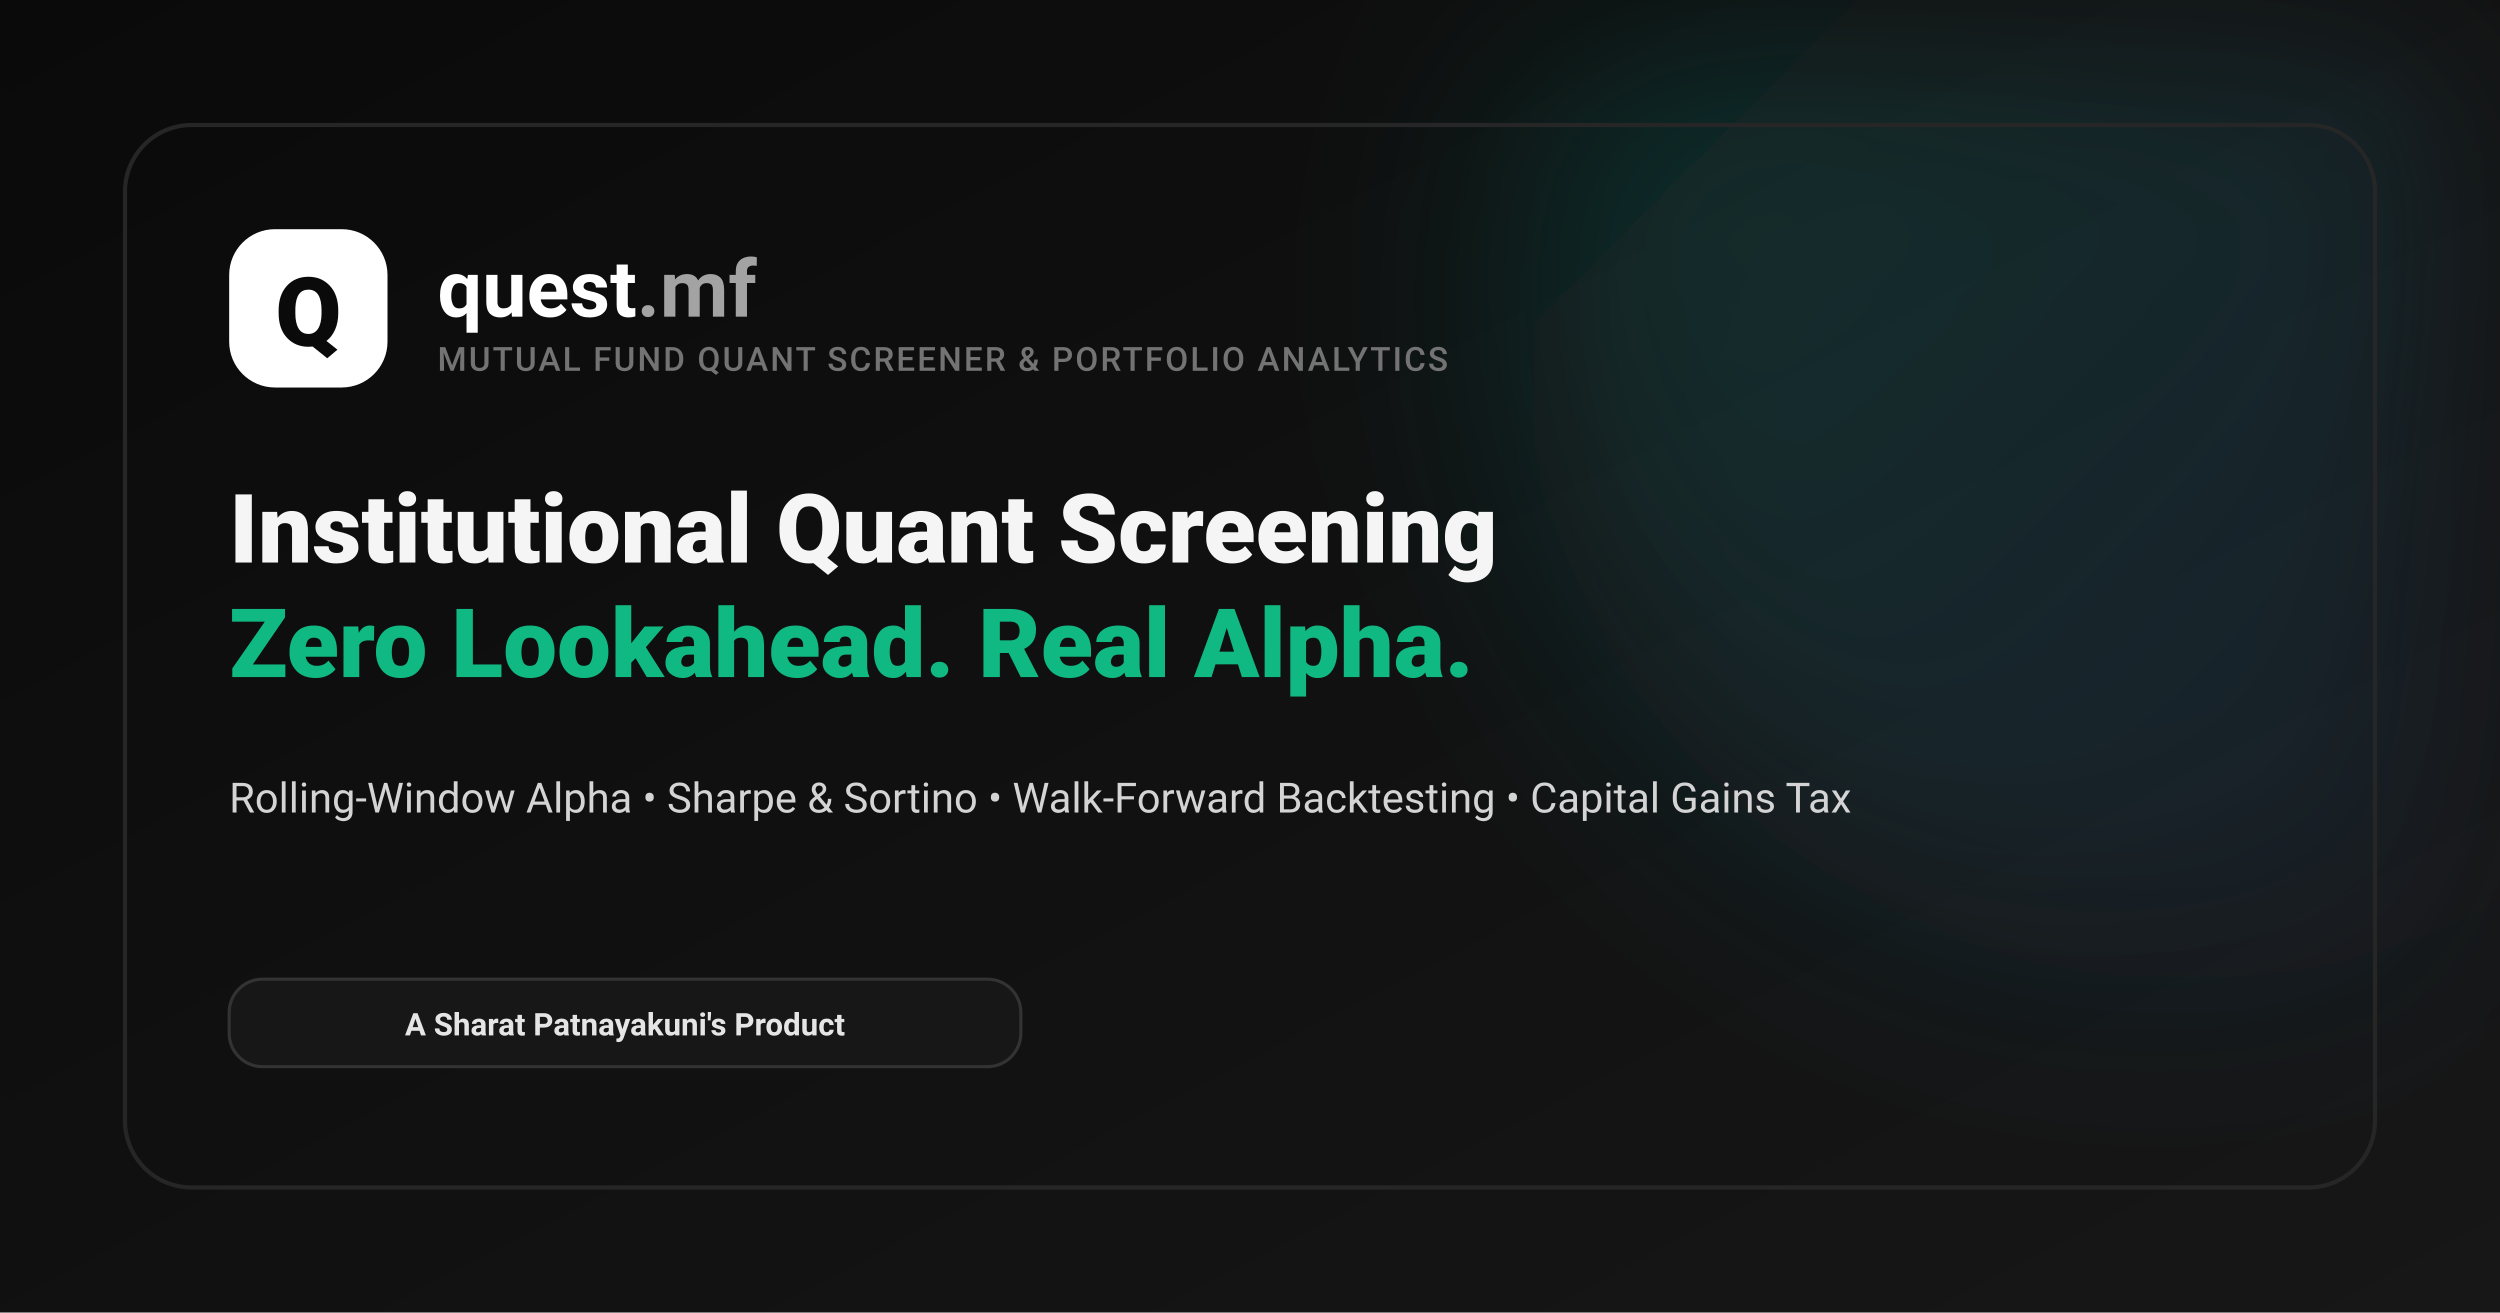
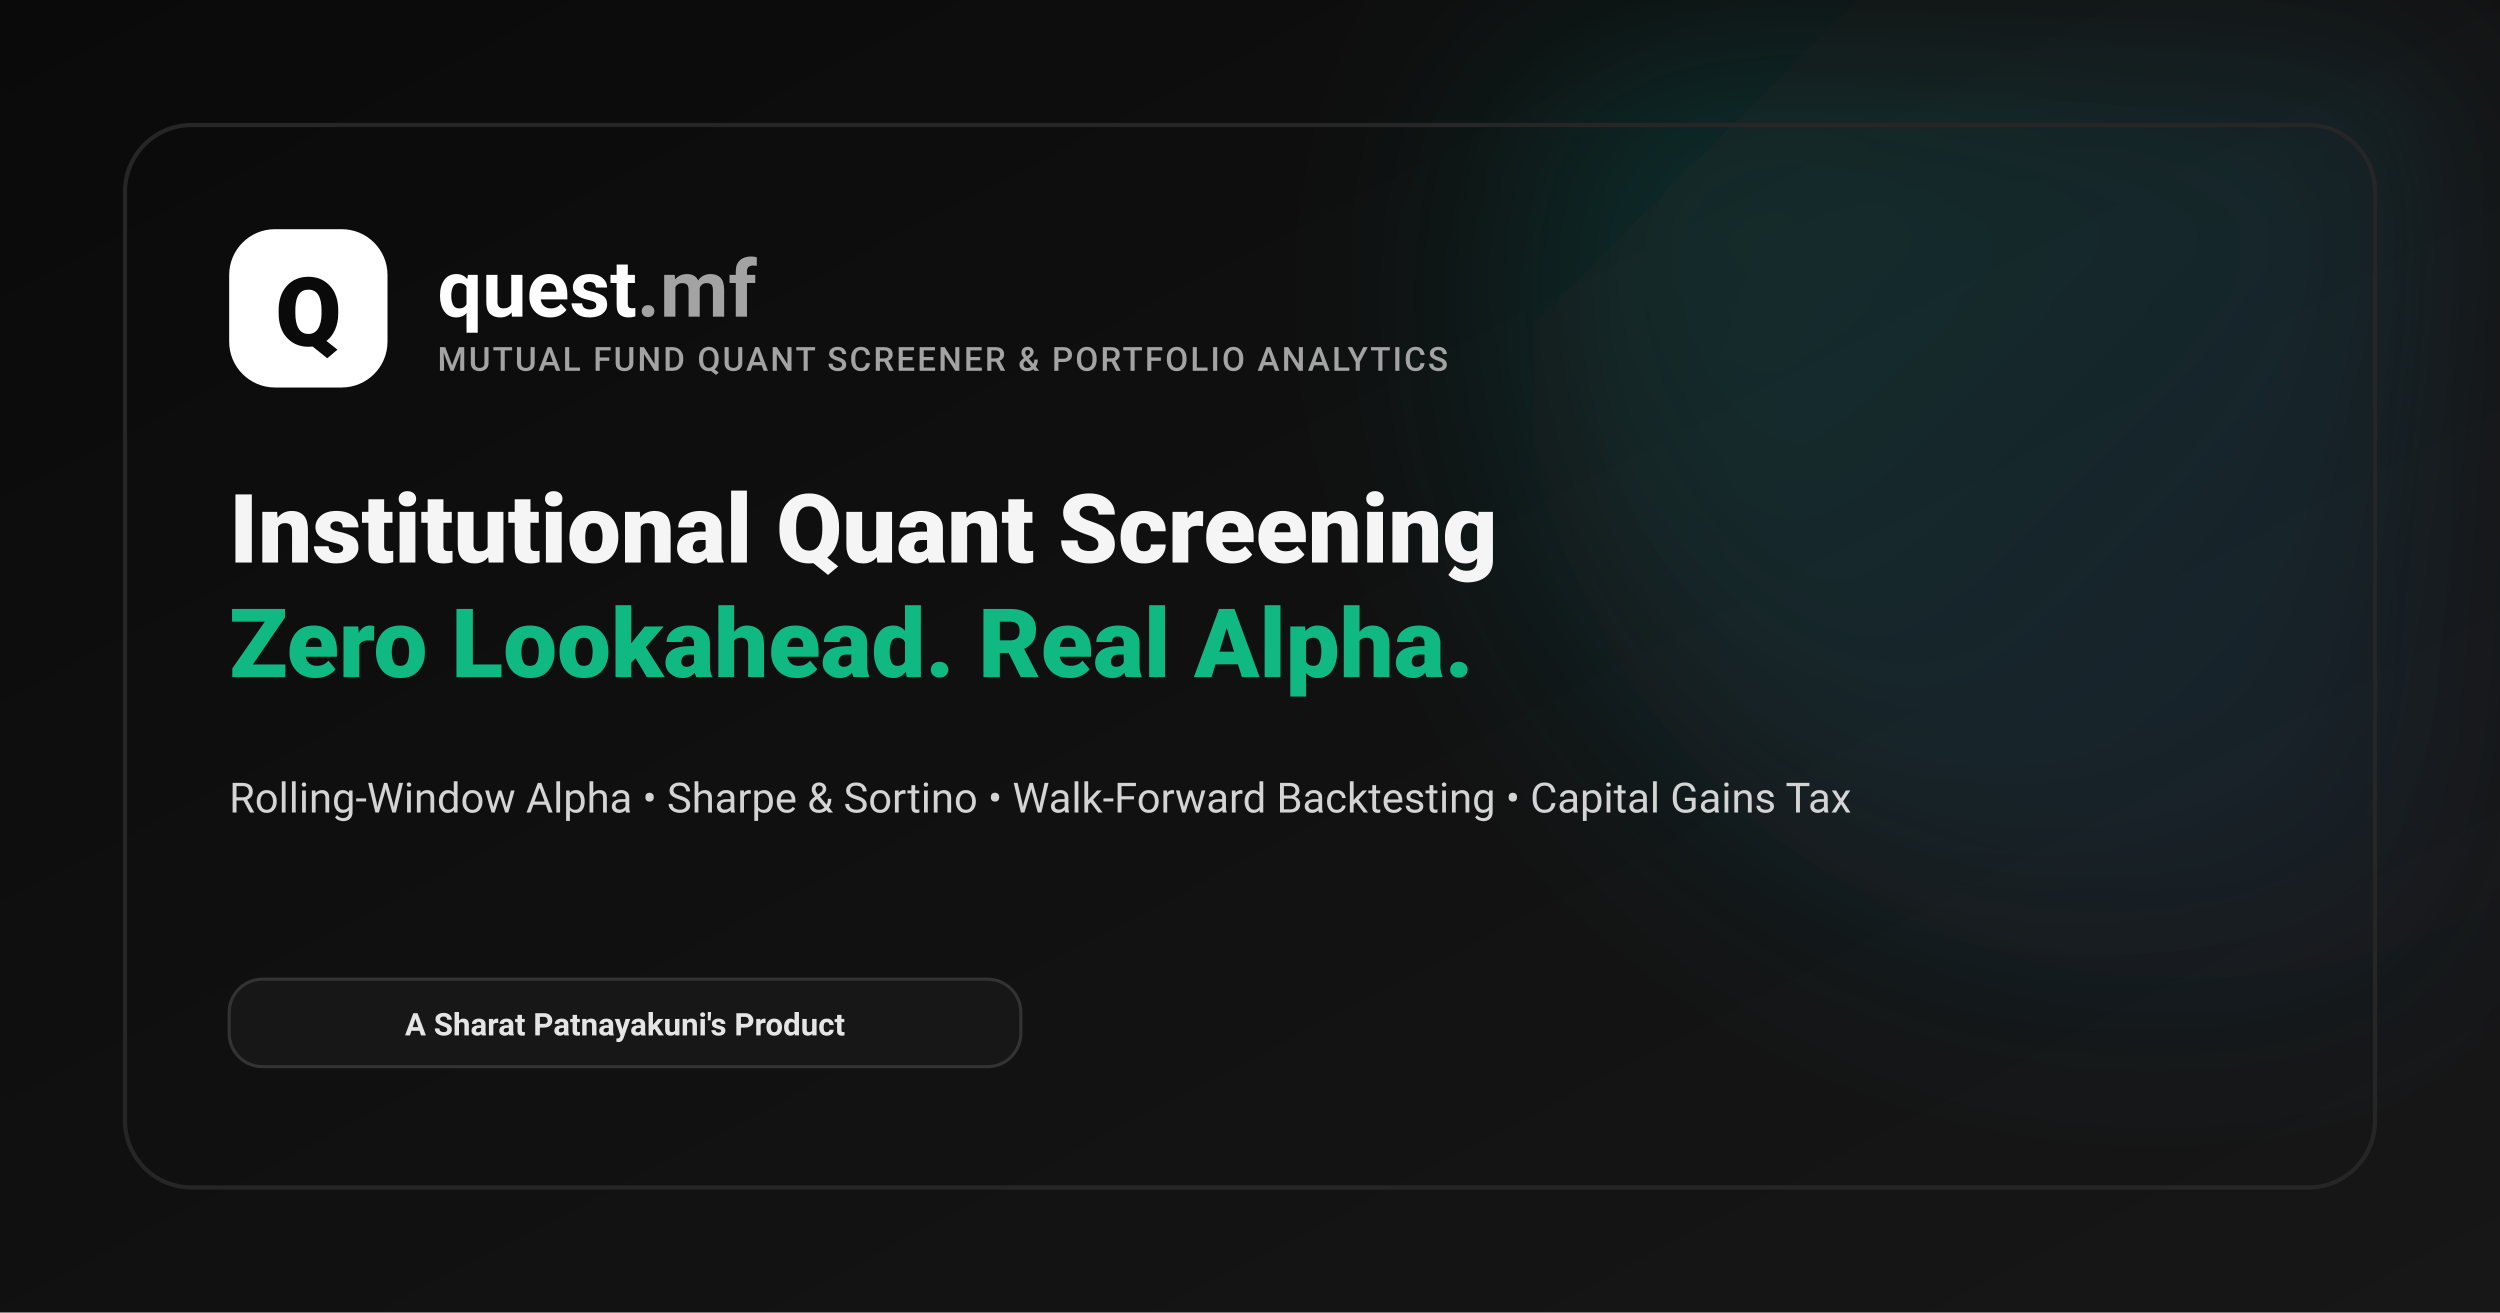
<svg xmlns="http://www.w3.org/2000/svg" viewBox="0 0 1200 630" width="1200" height="630">
  <defs>
    <linearGradient id="bg" x1="0" y1="0" x2="1" y2="1">
      <stop offset="0%" stop-color="#0a0a0a" />
      <stop offset="100%" stop-color="#171717" />
    </linearGradient>
    <linearGradient id="glow" x1="0" y1="0" x2="1" y2="1">
      <stop offset="0%" stop-color="#10B981" stop-opacity="0.25" />
      <stop offset="100%" stop-color="#3B82F6" stop-opacity="0.05" />
    </linearGradient>
  </defs>
  <rect width="1200" height="630" fill="url(#bg)" />
  <circle cx="1050" cy="150" r="320" fill="url(#glow)" filter="blur(60px)" />
  <rect x="60" y="60" width="1080" height="510" rx="32" fill="none" stroke="#262626" stroke-width="2" />
  <rect x="110" y="110" width="76" height="76" rx="22" fill="#FFFFFF" />
  <text x="148" y="166" font-family="-apple-system, BlinkMacSystemFont, 'Segoe UI', Roboto, 'Geist', sans-serif" font-size="46" font-weight="900" fill="#0A0A0A" text-anchor="middle">Q</text>
  <text x="210" y="152" font-family="-apple-system, BlinkMacSystemFont, 'Segoe UI', Roboto, 'Geist', sans-serif" font-size="38" font-weight="700" fill="#FFFFFF">quest<tspan fill="#A3A3A3">.mf</tspan>
  </text>
-   <text x="210" y="178" font-family="-apple-system, BlinkMacSystemFont, 'Segoe UI', Roboto, 'Geist', sans-serif" font-size="16" font-weight="500" fill="#737373" letter-spacing="1">MUTUAL FUND QUANT SCREENER &amp; PORTFOLIO ANALYTICS</text>
+   <text x="210" y="178" font-family="-apple-system, BlinkMacSystemFont, 'Segoe UI', Roboto, 'Geist', sans-serif" font-size="16" font-weight="500" fill="#A3A3A3" letter-spacing="1">MUTUAL FUND QUANT SCREENER &amp; PORTFOLIO ANALYTICS</text>
  <text x="110" y="270" font-family="-apple-system, BlinkMacSystemFont, 'Segoe UI', Roboto, 'Geist', sans-serif" font-size="46" font-weight="800" fill="#F5F5F5">
    Institutional Quant Screening
  </text>
  <text x="110" y="325" font-family="-apple-system, BlinkMacSystemFont, 'Segoe UI', Roboto, 'Geist', sans-serif" font-size="46" font-weight="800" fill="#10B981">
    Zero Lookahead. Real Alpha.
  </text>
  <text x="110" y="390" font-family="-apple-system, BlinkMacSystemFont, 'Segoe UI', Roboto, 'Geist', sans-serif" font-size="20" font-weight="400" fill="#D4D4D4">
    Rolling-Window Alpha • Sharpe &amp; Sortino • Walk-Forward Backtesting • Capital Gains Tax
  </text>
  <g transform="translate(110, 470)">
    <rect width="380" height="42" rx="16" fill="#171717" stroke="#333333" stroke-width="1.5" />
    <text x="190" y="27" font-family="-apple-system, BlinkMacSystemFont, 'Segoe UI', Roboto, 'Geist', sans-serif" font-size="15" font-weight="600" fill="#E5E5E5" text-anchor="middle">
      A Sharat Patnayakuni's Product
    </text>
  </g>
</svg>
